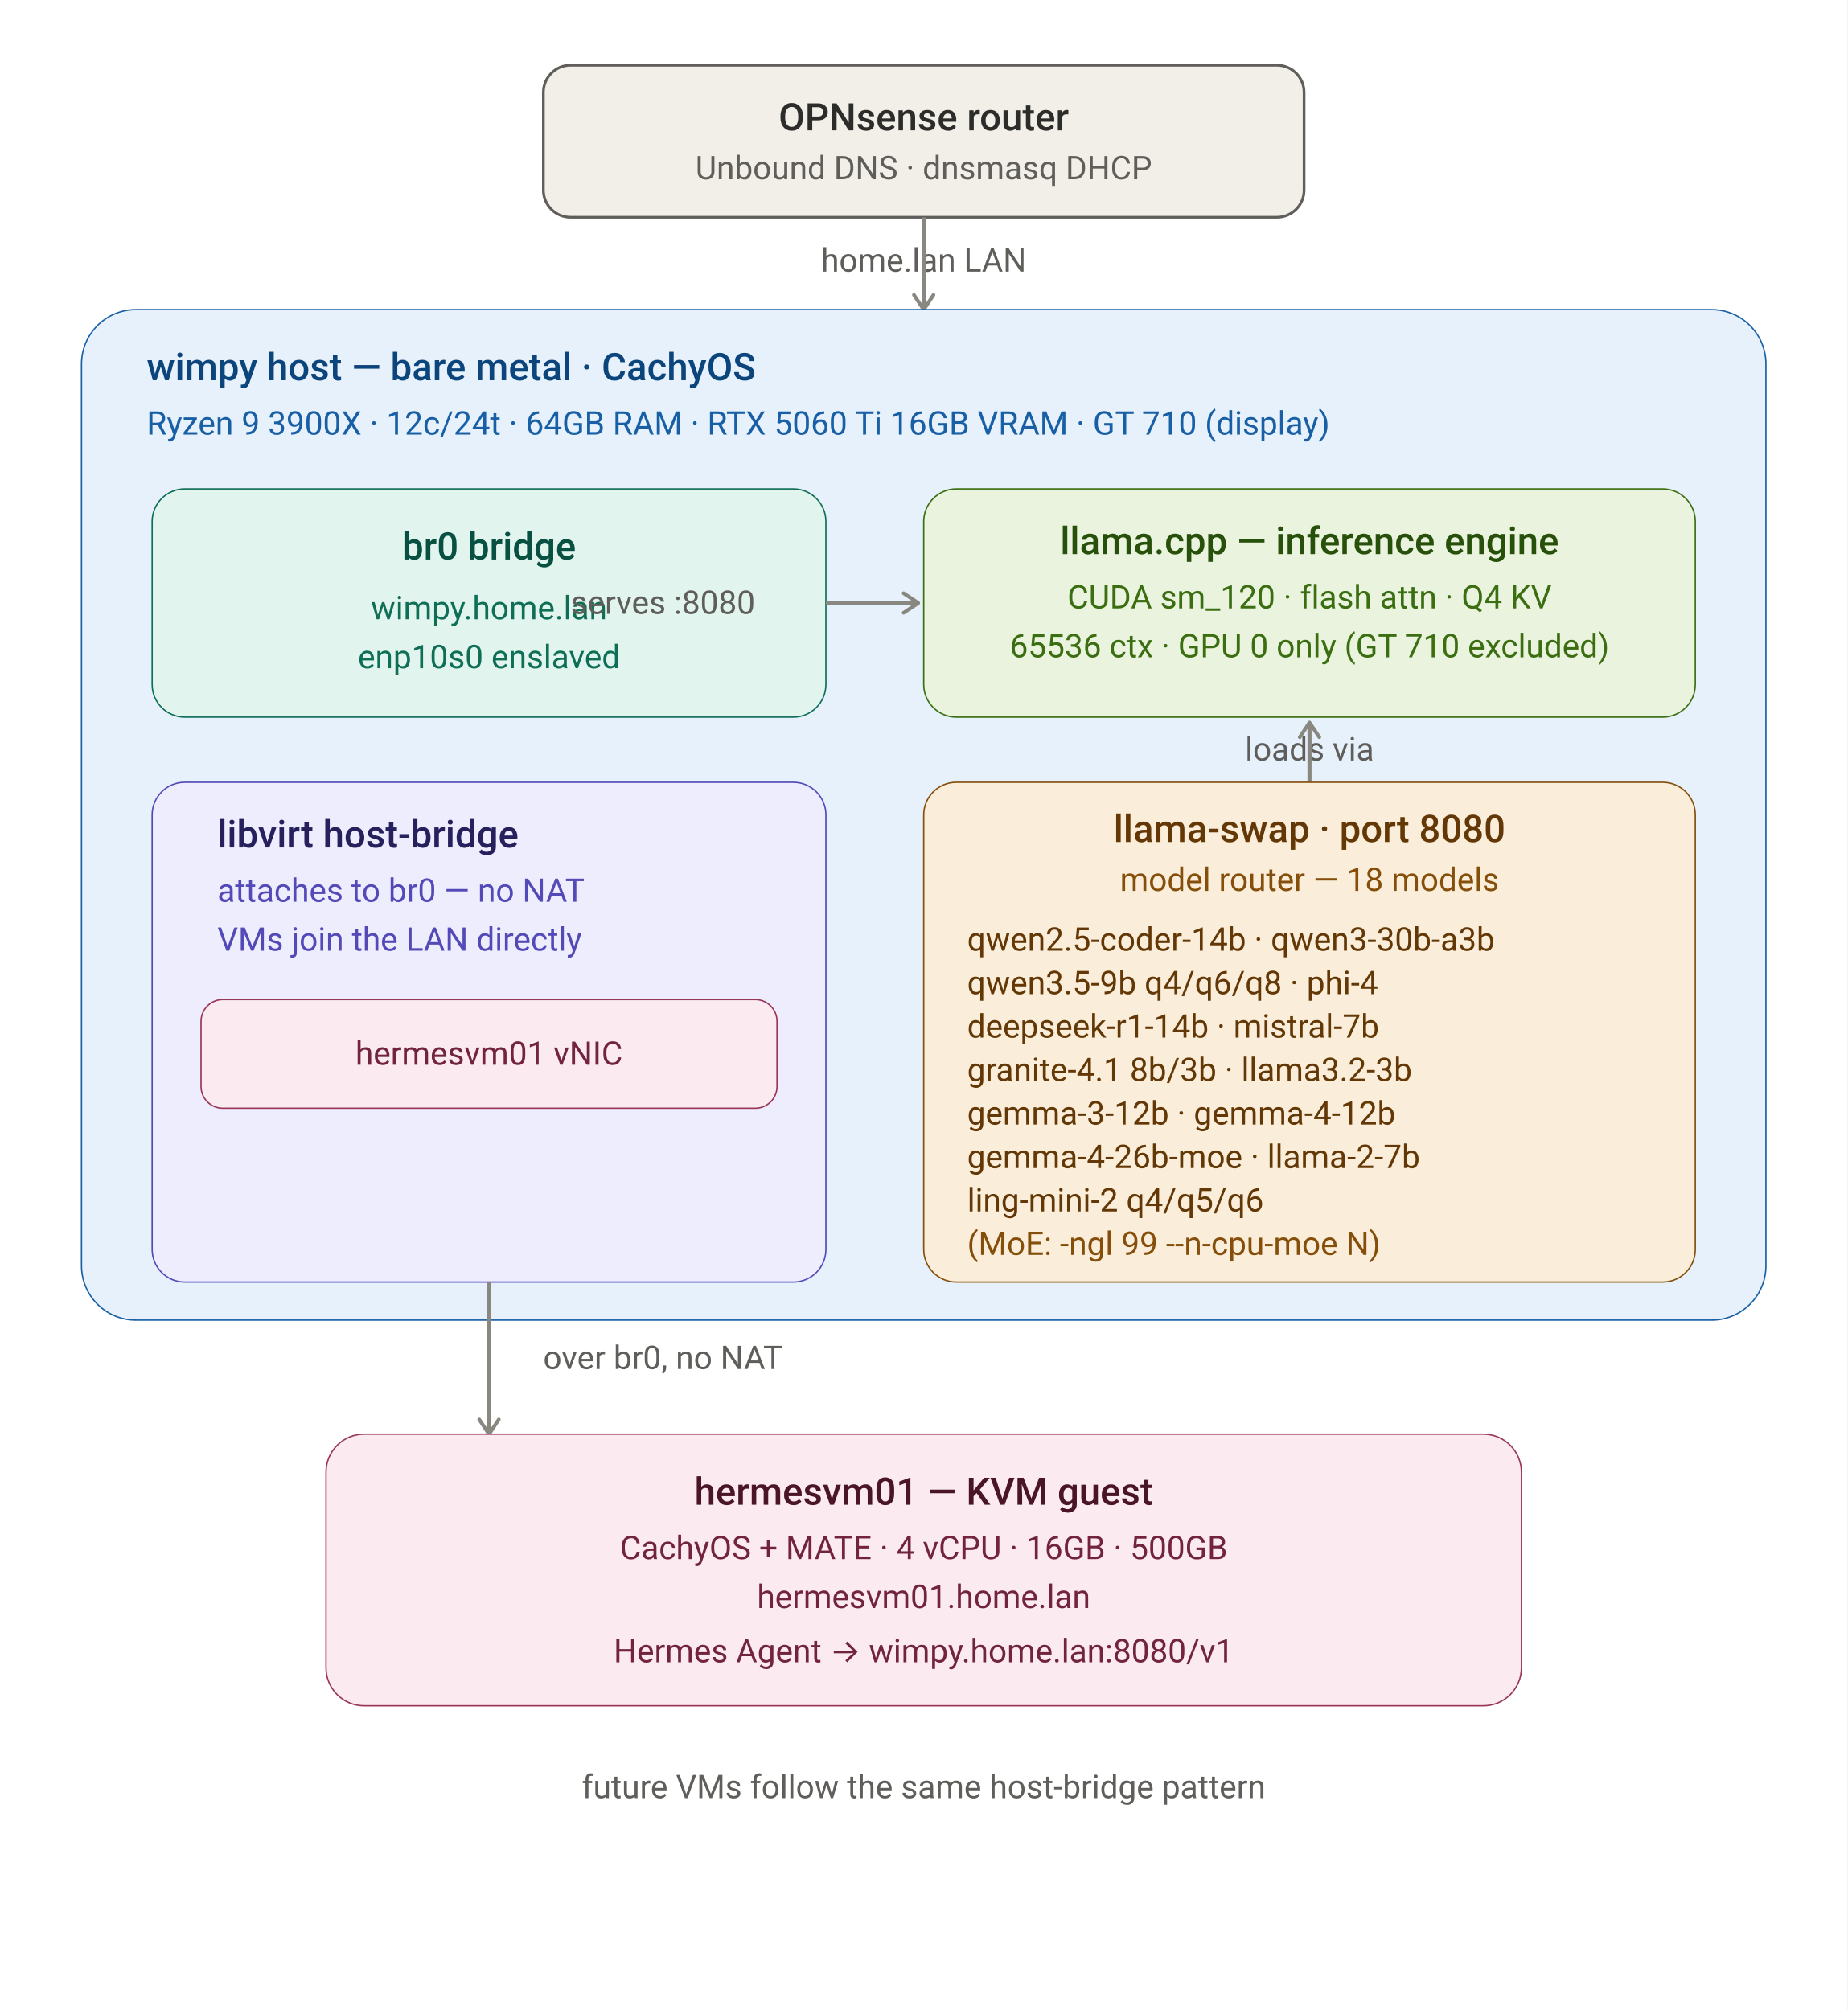
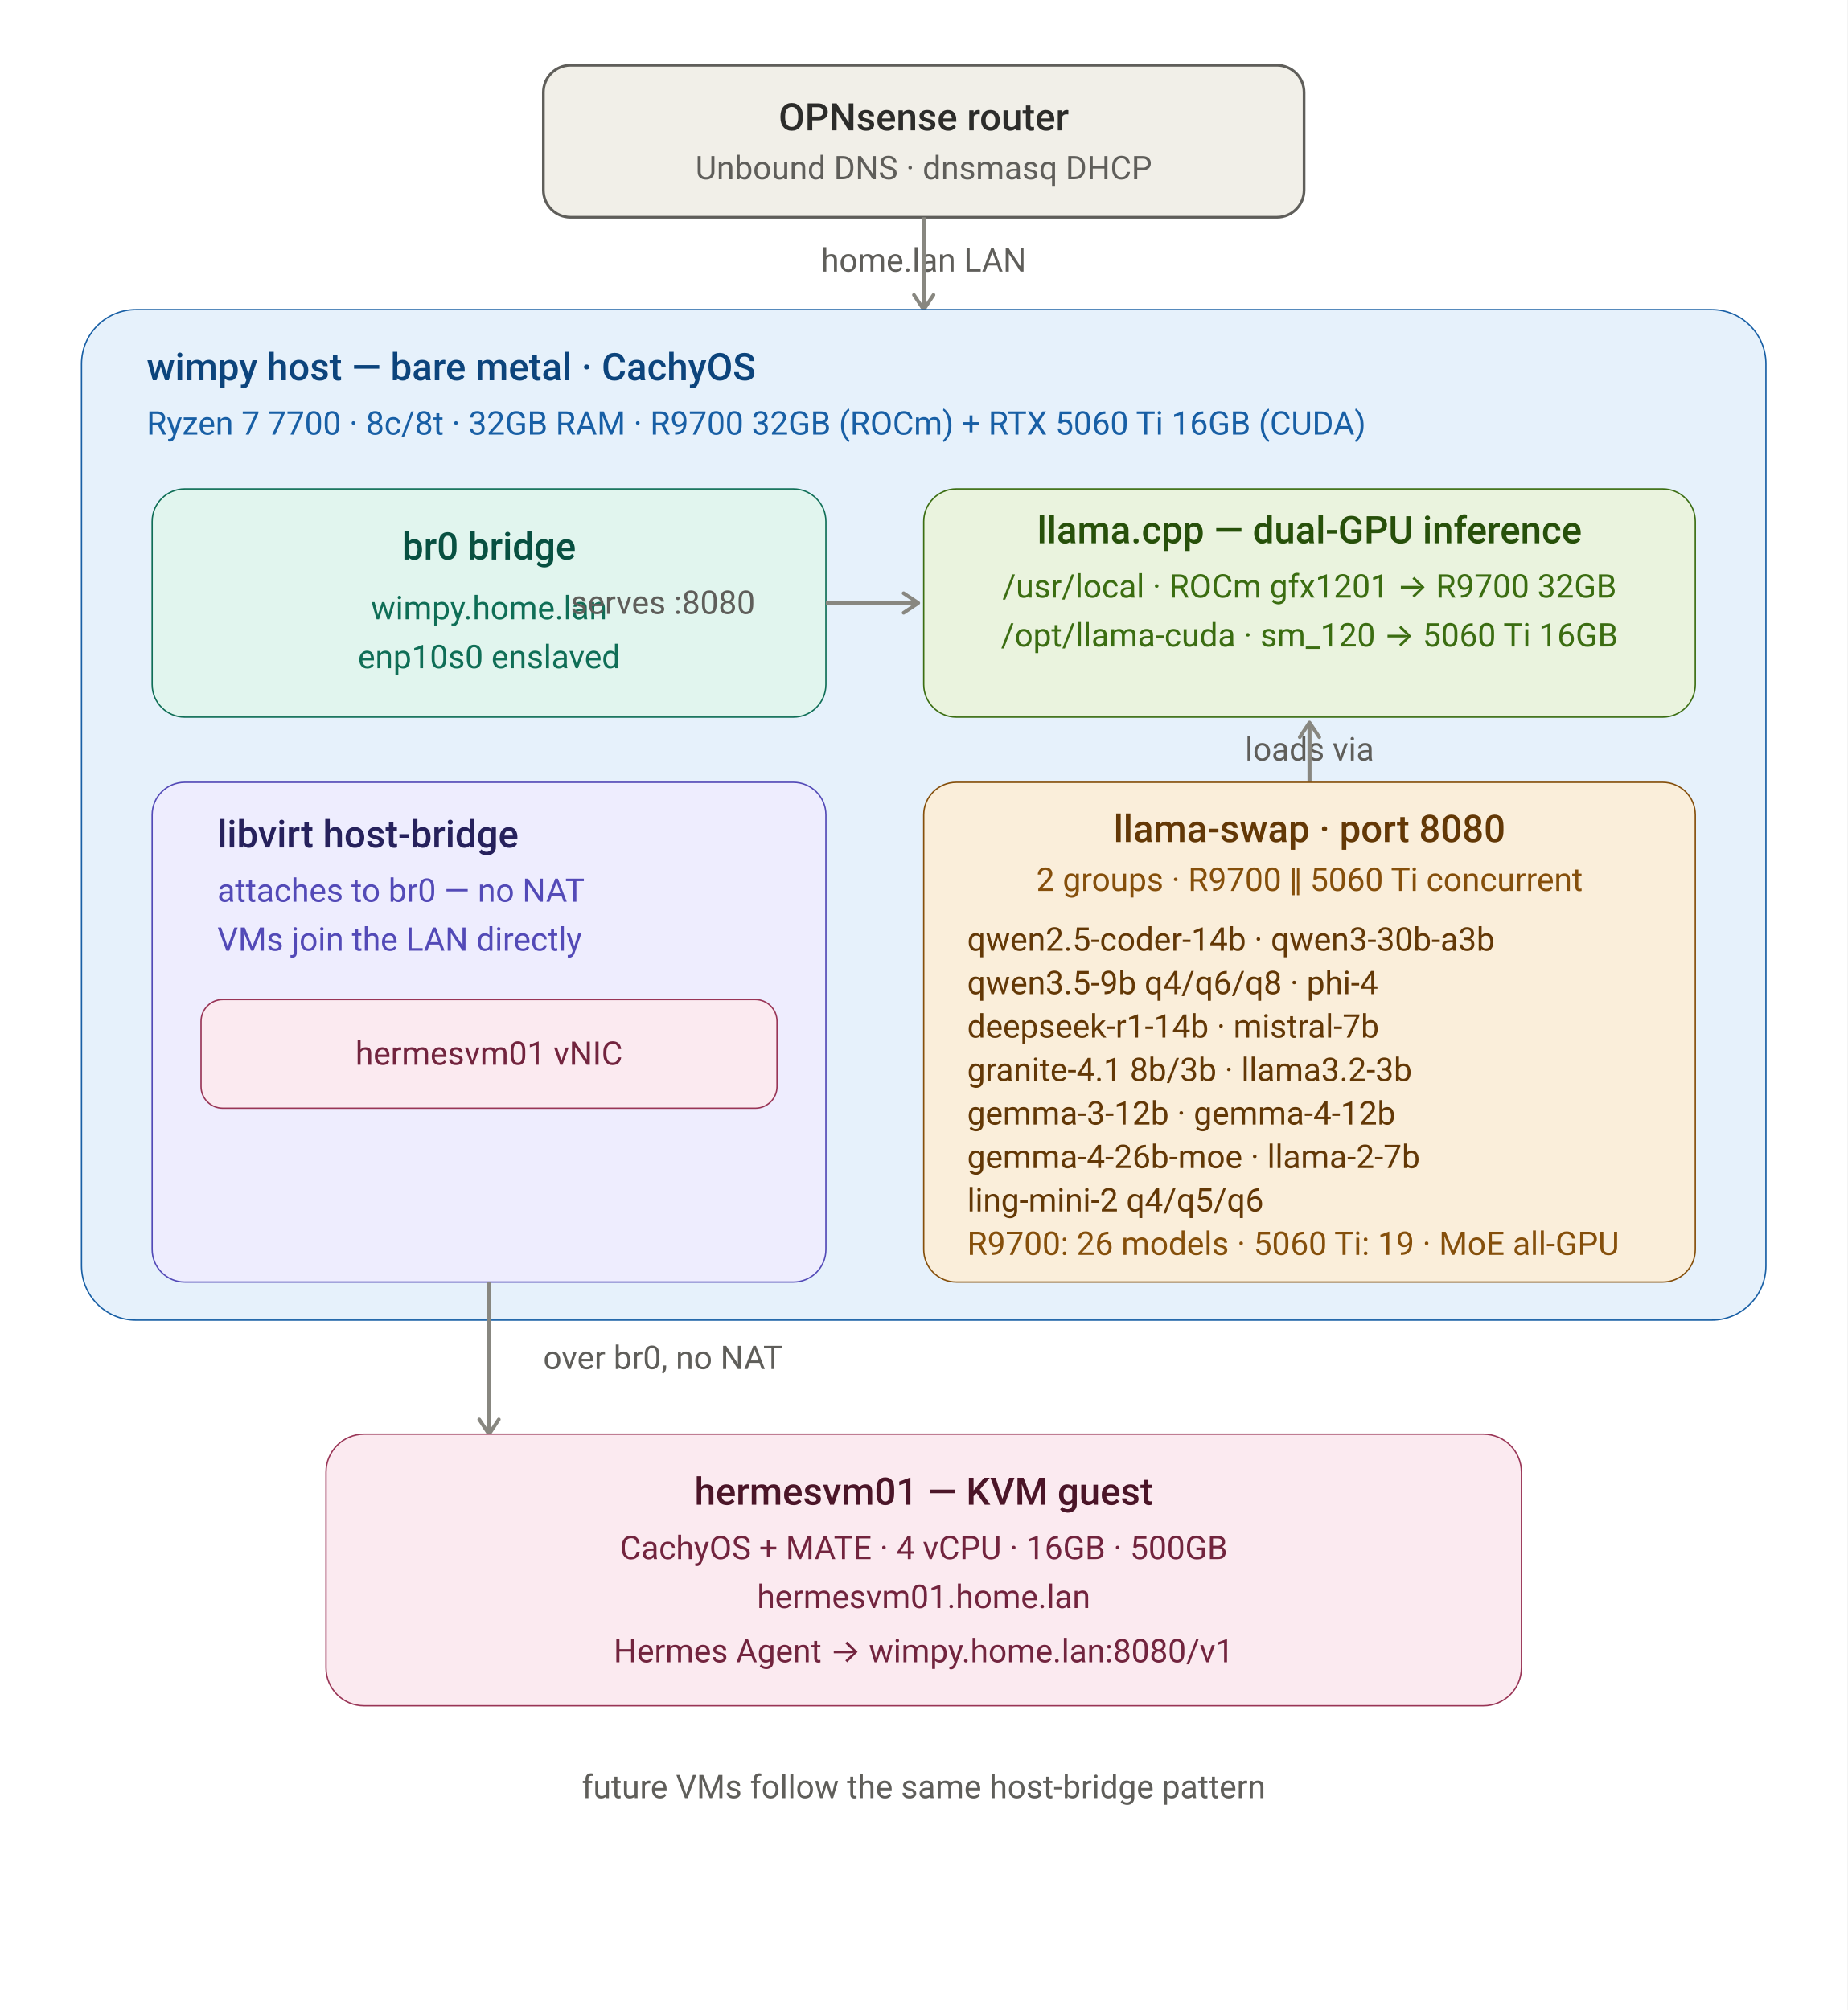
<svg xmlns="http://www.w3.org/2000/svg" width="680" height="740" viewBox="0 0 680 740" role="img" font-family="system-ui, -apple-system, 'Segoe UI', Roboto, sans-serif">
  <style>
  .t  { font-size: 14px; font-weight: 500; }
  .ts { font-size: 12px; }
  .bg { fill: #ffffff; }
  @media (prefers-color-scheme: dark) {
    .bg { fill: #f3f1ea; }
  }
</style>
  <rect class="bg" x="0" y="0" width="680" height="740" />
  <defs>
    <marker id="arrow" viewBox="0 0 10 10" refX="8" refY="5" markerWidth="6" markerHeight="6" orient="auto-start-reverse">
      <path d="M2 1L8 5L2 9" fill="none" stroke="#888780" stroke-width="1.5" stroke-linecap="round" stroke-linejoin="round" />
    </marker>
  </defs>
  <rect x="200" y="24" width="280" height="56" rx="10" fill="#F1EFE8" stroke="#5F5E5A" />
  <text class="t" x="340" y="48" text-anchor="middle" fill="#2C2C2A">OPNsense router</text>
  <text class="ts" x="340" y="66" text-anchor="middle" fill="#5F5E5A">Unbound DNS · dnsmasq DHCP</text>
  <text class="ts" x="340" y="100" text-anchor="middle" fill="#5F5E5A">home.lan LAN</text>
  <line x1="340" y1="80" x2="340" y2="114" stroke="#888780" stroke-width="1.5" marker-end="url(#arrow)" />
  <rect x="30" y="114" width="620" height="372" rx="20" fill="#E6F1FB" stroke="#185FA5" stroke-width="0.5" />
  <text class="t" x="54" y="140" fill="#0C447C">wimpy host — bare metal · CachyOS</text>
-   <text class="ts" x="54" y="160" fill="#185FA5">Ryzen 9 3900X · 12c/24t · 64GB RAM · RTX 5060 Ti 16GB VRAM · GT 710 (display)</text>
+   <text class="ts" x="54" y="160" fill="#185FA5">Ryzen 7 7700 · 8c/8t · 32GB RAM · R9700 32GB (ROCm) + RTX 5060 Ti 16GB (CUDA)</text>
  <rect x="56" y="180" width="248" height="84" rx="12" fill="#E1F5EE" stroke="#0F6E56" stroke-width="0.5" />
  <text class="t" x="180" y="206" text-anchor="middle" fill="#085041">br0 bridge</text>
  <text class="ts" x="180" y="228" text-anchor="middle" fill="#0F6E56">wimpy.home.lan</text>
  <text class="ts" x="180" y="246" text-anchor="middle" fill="#0F6E56">enp10s0 enslaved</text>
  <rect x="340" y="180" width="284" height="84" rx="12" fill="#EAF3DE" stroke="#3B6D11" stroke-width="0.5" />
-   <text class="t" x="482" y="204" text-anchor="middle" fill="#27500A">llama.cpp — inference engine</text>
-   <text class="ts" x="482" y="224" text-anchor="middle" fill="#3B6D11">CUDA sm_120 · flash attn · Q4 KV</text>
-   <text class="ts" x="482" y="242" text-anchor="middle" fill="#3B6D11">65536 ctx · GPU 0 only (GT 710 excluded)</text>
+   <text class="t" x="482" y="200" text-anchor="middle" fill="#27500A">llama.cpp — dual-GPU inference</text>
+   <text class="ts" x="482" y="220" text-anchor="middle" fill="#3B6D11">/usr/local · ROCm gfx1201 → R9700 32GB</text>
+   <text class="ts" x="482" y="238" text-anchor="middle" fill="#3B6D11">/opt/llama-cuda · sm_120 → 5060 Ti 16GB</text>
  <text class="ts" x="482" y="280" text-anchor="middle" fill="#5F5E5A">loads via</text>
  <line x1="482" y1="288" x2="482" y2="266" stroke="#888780" stroke-width="1.5" marker-end="url(#arrow)" />
  <rect x="340" y="288" width="284" height="184" rx="12" fill="#FAEEDA" stroke="#854F0B" stroke-width="0.5" />
  <text class="t" x="482" y="310" text-anchor="middle" fill="#633806">llama-swap · port 8080</text>
-   <text class="ts" x="482" y="328" text-anchor="middle" fill="#854F0B">model router — 18 models</text>
+   <text class="ts" x="482" y="328" text-anchor="middle" fill="#854F0B">2 groups · R9700 ‖ 5060 Ti concurrent</text>
  <text class="ts" x="356" y="350" fill="#633806">qwen2.5-coder-14b · qwen3-30b-a3b</text>
  <text class="ts" x="356" y="366" fill="#633806">qwen3.5-9b q4/q6/q8 · phi-4</text>
  <text class="ts" x="356" y="382" fill="#633806">deepseek-r1-14b · mistral-7b</text>
  <text class="ts" x="356" y="398" fill="#633806">granite-4.1 8b/3b · llama3.2-3b</text>
  <text class="ts" x="356" y="414" fill="#633806">gemma-3-12b · gemma-4-12b</text>
  <text class="ts" x="356" y="430" fill="#633806">gemma-4-26b-moe · llama-2-7b</text>
  <text class="ts" x="356" y="446" fill="#633806">ling-mini-2 q4/q5/q6</text>
-   <text class="ts" x="356" y="462" fill="#854F0B">(MoE: -ngl 99 --n-cpu-moe N)</text>
+   <text class="ts" x="356" y="462" fill="#854F0B">R9700: 26 models · 5060 Ti: 19 · MoE all-GPU</text>
  <rect x="56" y="288" width="248" height="184" rx="12" fill="#EEEDFE" stroke="#534AB7" stroke-width="0.5" />
  <text class="t" x="80" y="312" fill="#26215C">libvirt host-bridge</text>
  <text class="ts" x="80" y="332" fill="#534AB7">attaches to br0 — no NAT</text>
  <text class="ts" x="80" y="350" fill="#534AB7">VMs join the LAN directly</text>
  <rect x="74" y="368" width="212" height="40" rx="8" fill="#FBEAF0" stroke="#993556" stroke-width="0.5" />
  <text class="ts" x="180" y="392" text-anchor="middle" fill="#72243E">hermesvm01 vNIC</text>
  <text class="ts" x="244" y="226" text-anchor="middle" fill="#5F5E5A">serves :8080</text>
  <line x1="304" y1="222" x2="338" y2="222" stroke="#888780" stroke-width="1.5" marker-end="url(#arrow)" />
  <line x1="180" y1="472" x2="180" y2="528" stroke="#888780" stroke-width="1.5" marker-end="url(#arrow)" />
  <text class="ts" x="244" y="504" text-anchor="middle" fill="#5F5E5A">over br0, no NAT</text>
  <rect x="120" y="528" width="440" height="100" rx="14" fill="#FBEAF0" stroke="#993556" stroke-width="0.5" />
  <text class="t" x="340" y="554" text-anchor="middle" fill="#4B1528">hermesvm01 — KVM guest</text>
  <text class="ts" x="340" y="574" text-anchor="middle" fill="#72243E">CachyOS + MATE · 4 vCPU · 16GB · 500GB</text>
  <text class="ts" x="340" y="592" text-anchor="middle" fill="#72243E">hermesvm01.home.lan</text>
  <text class="ts" x="340" y="612" text-anchor="middle" fill="#72243E">Hermes Agent → wimpy.home.lan:8080/v1</text>
  <text class="ts" x="340" y="662" text-anchor="middle" fill="#5F5E5A">future VMs follow the same host-bridge pattern</text>
</svg>
